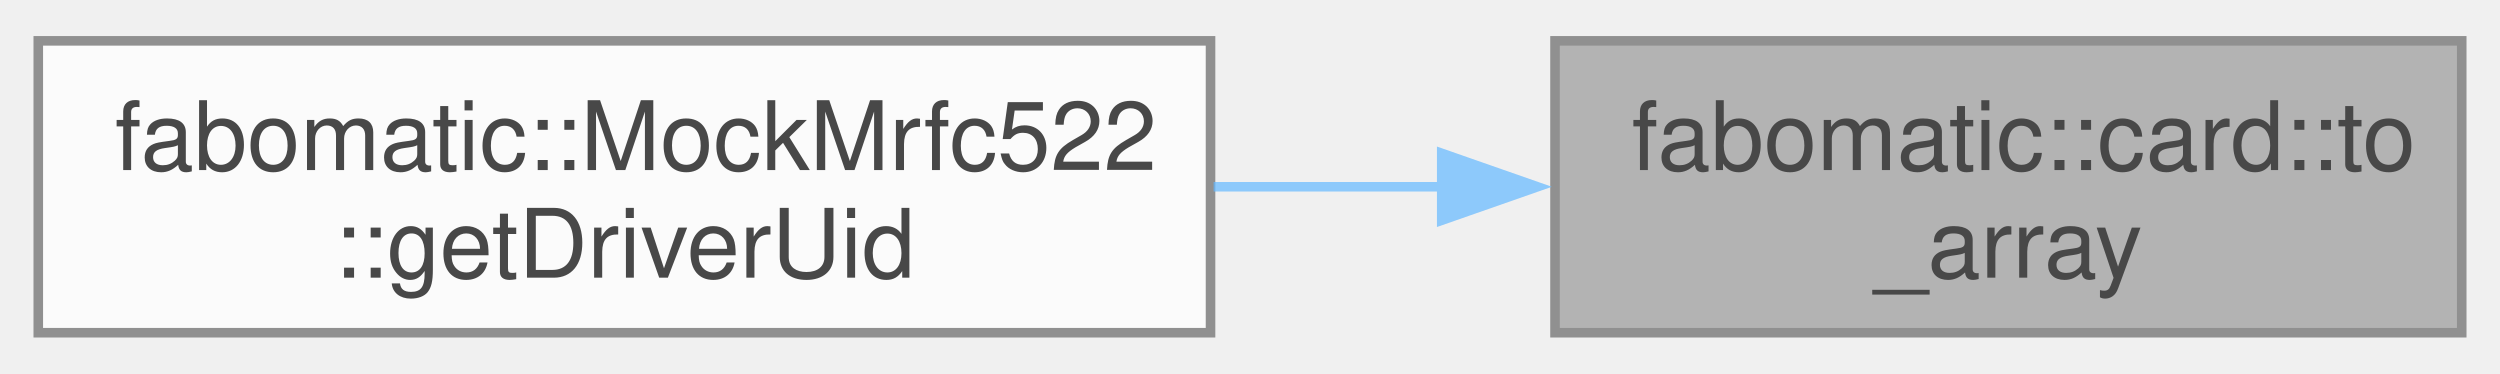
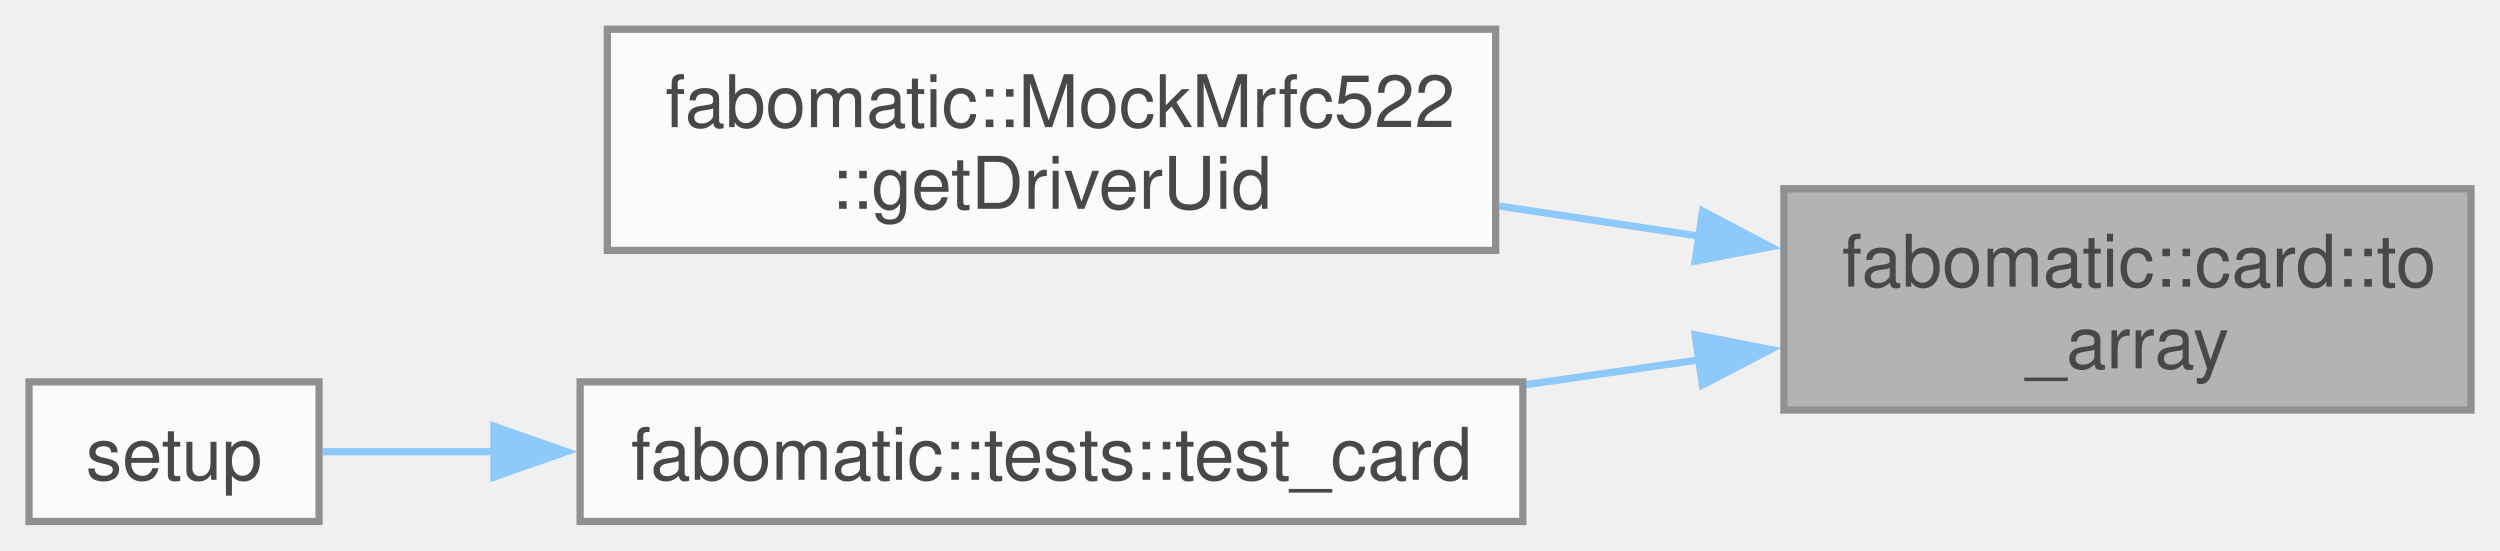
- <svg xmlns="http://www.w3.org/2000/svg" xmlns:xlink="http://www.w3.org/1999/xlink" width="261pt" height="39pt" viewBox="0.00 0.00 261.25 38.50">
+ <svg xmlns="http://www.w3.org/2000/svg" xmlns:xlink="http://www.w3.org/1999/xlink" width="345pt" height="76pt" viewBox="0.00 0.00 344.75 75.88">
  <svg id="main" version="1.1" xml:space="preserve">
    <style type="text/css">
.node, .edge {opacity: 0.7;}
.node.selected, .edge.selected {opacity: 1;}
.edge:hover path { stroke: red; }
.edge:hover polygon { stroke: red; fill: red; }
</style>
    <svg id="graph" class="graph">
-       <g id="graph0" class="graph" transform="scale(1 1) rotate(0) translate(4 34.5)">
+       <g id="graph0" class="graph" transform="scale(1 1) rotate(0) translate(4 71.88)">
        <g id="Node000001" class="node">
          <g id="a_Node000001">
            <a xlink:title="Converts a UID from an array of bytes to a number.">
-               <polygon fill="#999999" stroke="#666666" points="253.25,-30.5 158.5,-30.5 158.5,0 253.25,0 253.25,-30.5" />
-               <text text-anchor="start" x="166.5" y="-17" font-family="Helvetica,sans-Serif" font-size="10.00">fabomatic::card::to</text>
-               <text text-anchor="middle" x="205.88" y="-5.75" font-family="Helvetica,sans-Serif" font-size="10.00">_array</text>
+               <polygon fill="#999999" stroke="#666666" points="336.75,-45.88 242,-45.88 242,-15.37 336.75,-15.37 336.75,-45.88" />
+               <text text-anchor="start" x="250" y="-32.38" font-family="Helvetica,sans-Serif" font-size="10.00">fabomatic::card::to</text>
+               <text text-anchor="middle" x="289.38" y="-21.12" font-family="Helvetica,sans-Serif" font-size="10.00">_array</text>
            </a>
          </g>
        </g>
        <g id="Node000002" class="node">
          <g id="a_Node000002">
            <a xlink:href="classfabomatic_1_1_mock_mrfc522.xhtml#a4b795aa73514e7810386f308c08f1411" target="_top" xlink:title=" ">
-               <polygon fill="white" stroke="#666666" points="122.5,-30.5 0,-30.5 0,0 122.5,0 122.5,-30.5" />
-               <text text-anchor="start" x="8" y="-17" font-family="Helvetica,sans-Serif" font-size="10.00">fabomatic::MockMrfc522</text>
-               <text text-anchor="middle" x="61.25" y="-5.75" font-family="Helvetica,sans-Serif" font-size="10.00">::getDriverUid</text>
+               <polygon fill="white" stroke="#666666" points="202.25,-67.88 79.75,-67.88 79.75,-37.38 202.25,-37.38 202.25,-67.88" />
+               <text text-anchor="start" x="87.75" y="-54.38" font-family="Helvetica,sans-Serif" font-size="10.00">fabomatic::MockMrfc522</text>
+               <text text-anchor="middle" x="141" y="-43.12" font-family="Helvetica,sans-Serif" font-size="10.00">::getDriverUid</text>
            </a>
          </g>
        </g>
        <g id="edge1_Node000001_Node000002" class="edge">
          <g id="a_edge1_Node000001_Node000002">
            <a xlink:title=" ">
-               <path fill="none" stroke="#63b8ff" d="M146.8,-15.25C138.9,-15.25 130.77,-15.25 122.82,-15.25" />
-               <polygon fill="#63b8ff" stroke="#63b8ff" points="146.66,-18.75 156.66,-15.25 146.66,-11.75 146.66,-18.75" />
+               <path fill="none" stroke="#63b8ff" d="M230.37,-39.34C221.28,-40.71 211.86,-42.12 202.72,-43.5" />
+               <polygon fill="#63b8ff" stroke="#63b8ff" points="230.79,-42.82 240.16,-37.87 229.75,-35.9 230.79,-42.82" />
+             </a>
+           </g>
+         </g>
+         <g id="Node000003" class="node">
+           <g id="a_Node000003">
+             <a xlink:href="namespacefabomatic_1_1tests.xhtml#ae4870af55ad642d117ae225789bdc013" target="_top" xlink:title=" ">
+               <polygon fill="white" stroke="#666666" points="206,-19.25 76,-19.25 76,0 206,0 206,-19.25" />
+               <text text-anchor="middle" x="141" y="-5.75" font-family="Helvetica,sans-Serif" font-size="10.00">fabomatic::tests::test_card</text>
+             </a>
+           </g>
+         </g>
+         <g id="edge2_Node000001_Node000003" class="edge">
+           <g id="a_edge2_Node000001_Node000003">
+             <a xlink:title=" ">
+               <path fill="none" stroke="#63b8ff" d="M230.36,-22.3C222.49,-21.17 214.39,-20.01 206.42,-18.87" />
+               <polygon fill="#63b8ff" stroke="#63b8ff" points="229.76,-25.75 240.16,-23.71 230.76,-18.82 229.76,-25.75" />
+             </a>
+           </g>
+         </g>
+         <g id="Node000004" class="node">
+           <g id="a_Node000004">
+             <a xlink:href="test__chrono_8cpp.xhtml#a4fc01d736fe50cf5b977f755b675f11d" target="_top" xlink:title=" ">
+               <polygon fill="white" stroke="#666666" points="40,-19.25 0,-19.25 0,0 40,0 40,-19.25" />
+               <text text-anchor="middle" x="20" y="-5.75" font-family="Helvetica,sans-Serif" font-size="10.00">setup</text>
+             </a>
+           </g>
+         </g>
+         <g id="edge3_Node000003_Node000004" class="edge">
+           <g id="a_edge3_Node000003_Node000004">
+             <a xlink:title=" ">
+               <path fill="none" stroke="#63b8ff" d="M64.35,-9.62C55.62,-9.62 47.39,-9.62 40.49,-9.62" />
+               <polygon fill="#63b8ff" stroke="#63b8ff" points="64.11,-13.13 74.11,-9.63 64.11,-6.13 64.11,-13.13" />
            </a>
          </g>
        </g>
      </g>
    </svg>
  </svg>
  <style type="text/css">

[data-mouse-over-selected='false'] { opacity: 0.7; }
[data-mouse-over-selected='true']  { opacity: 1.0; }

</style>
</svg>
